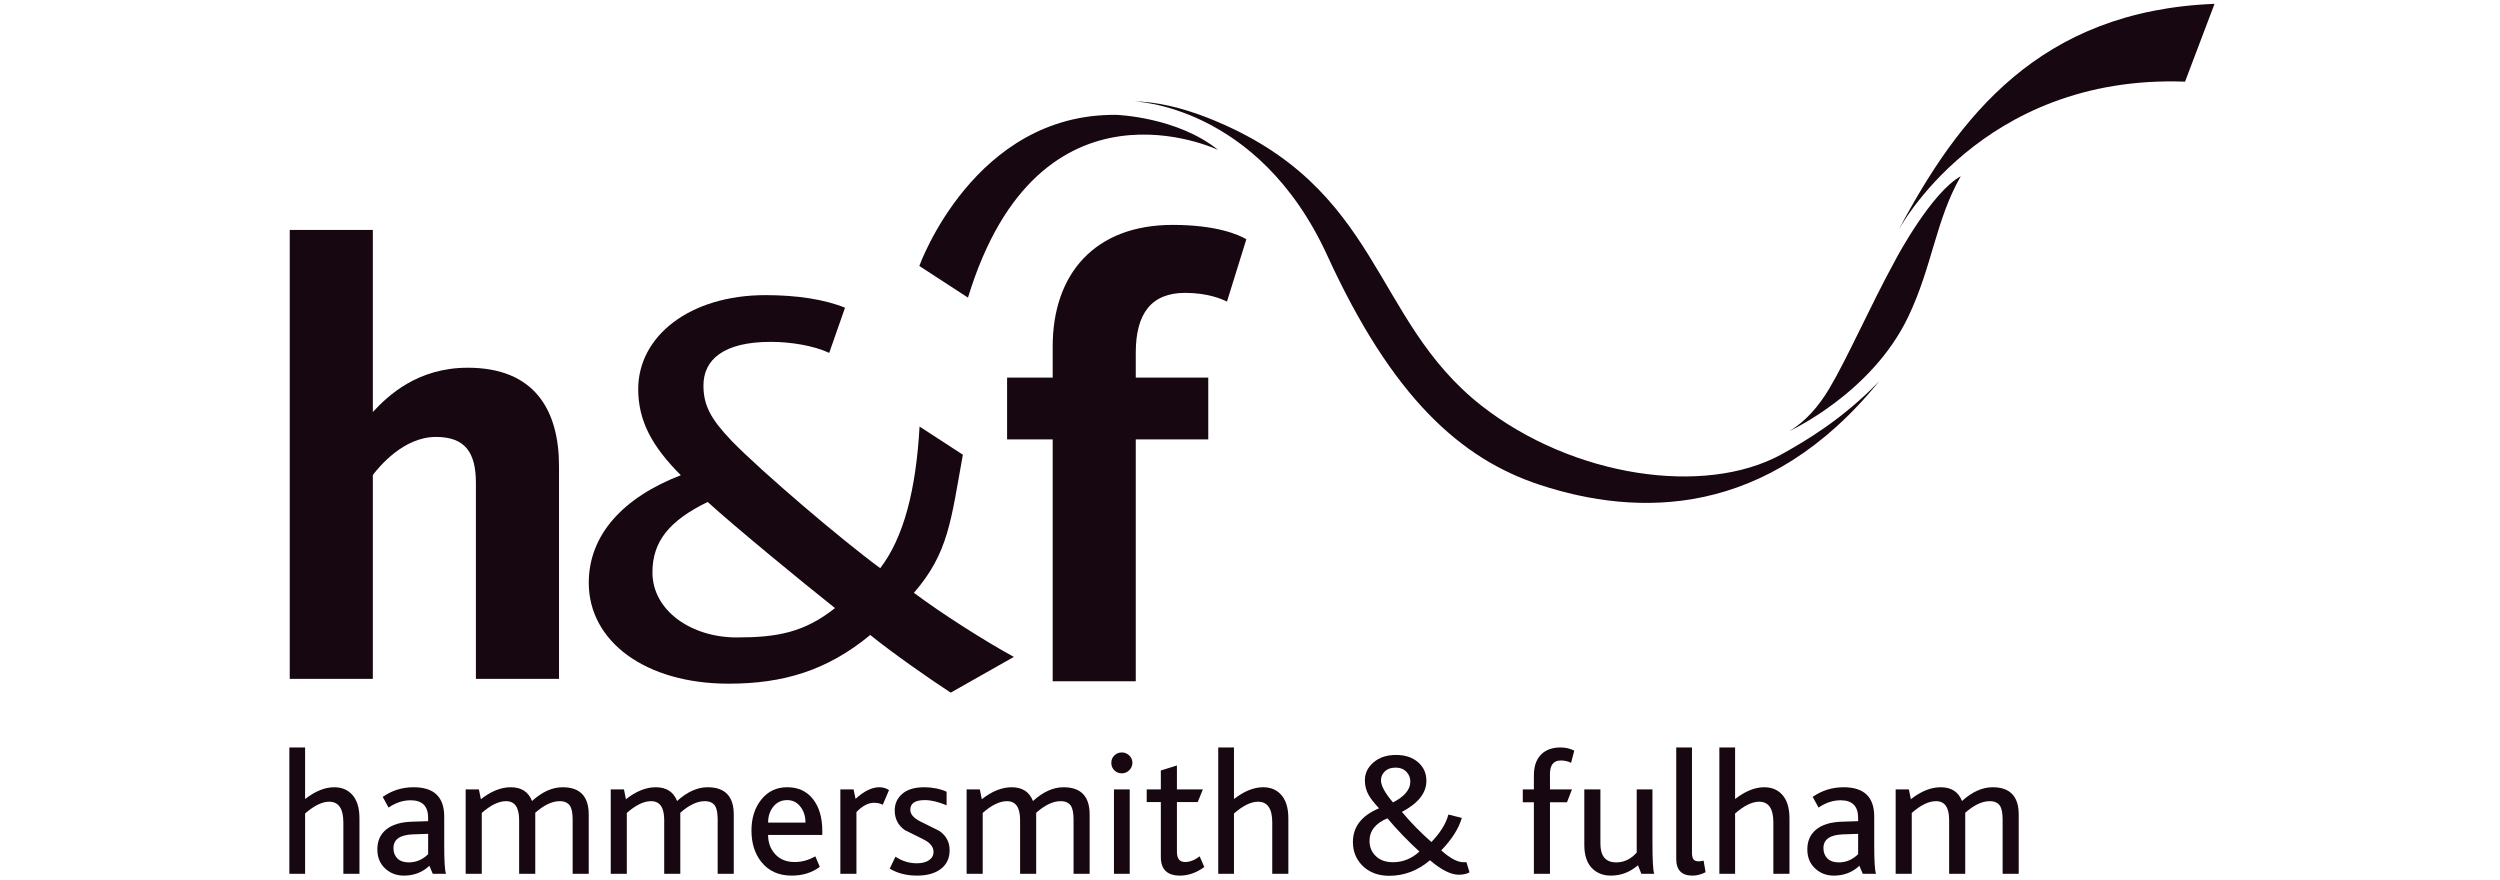
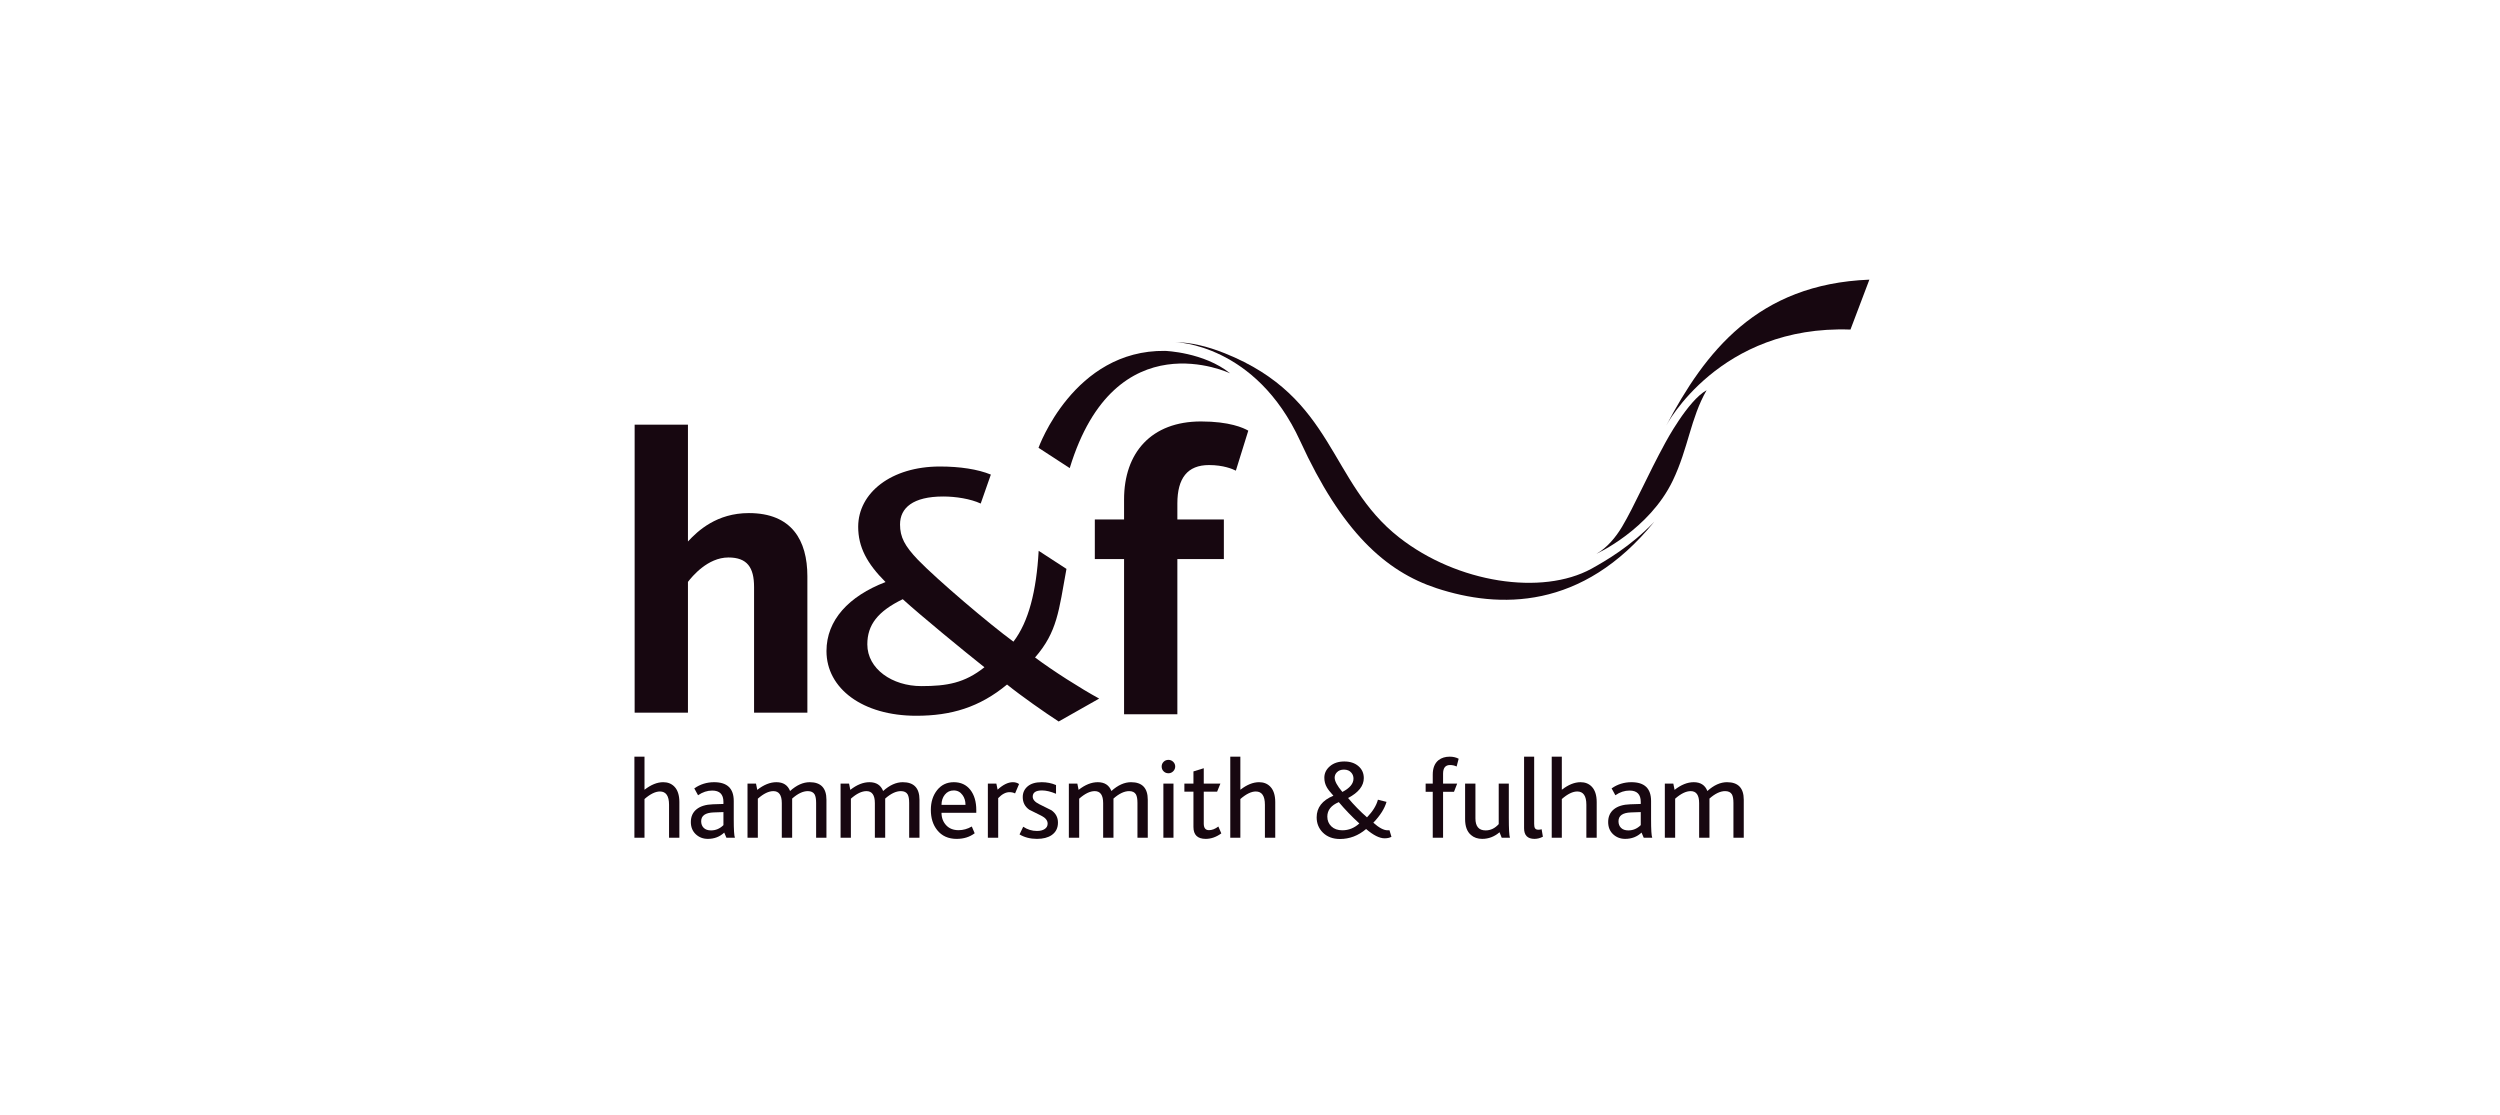
- <svg xmlns="http://www.w3.org/2000/svg" width="216" height="76" viewBox="0 0 216 76" fill="none">
-   <path d="M40.417 31.772C36.098 31.772 33.561 34.143 32.213 35.597V19.866H25.033V58.656H32.213V41.038C32.754 40.336 34.856 37.751 37.664 37.751C40.201 37.751 41.118 39.101 41.118 41.738V58.656H48.299V40.285C48.299 35.434 46.192 31.772 40.417 31.772Z" fill="#170710" />
-   <path d="M102.395 25.304C104.339 25.304 105.579 25.839 106.01 26.057L107.684 20.672C107.036 20.291 105.145 19.431 101.317 19.431C94.622 19.431 90.952 23.631 90.952 29.936V32.627H87.013V37.962H90.952V58.864H98.13V37.962H104.394V32.627H98.13V30.474C98.13 27.081 99.481 25.304 102.395 25.304Z" fill="#170710" />
-   <path d="M60.778 33.302C60.778 35.025 61.415 36.203 63.189 38.065C65.827 40.785 72.825 46.73 76.053 49.091C78.098 46.413 79.144 42.3 79.45 36.854L83.192 39.288C82.164 44.941 81.961 47.774 78.961 51.219C81.324 52.989 85.1 55.396 87.598 56.756L82.141 59.844C80.324 58.661 77.102 56.411 75.189 54.862C71.463 57.946 67.643 59.07 62.961 59.07C55.732 59.07 50.869 55.396 50.869 50.358C50.869 46.185 53.871 42.967 58.825 41.059C56.324 38.565 55.141 36.344 55.141 33.621C55.141 29.037 59.596 25.499 66.142 25.499C68.827 25.499 71.235 25.862 73.01 26.587L71.644 30.488C70.28 29.852 68.282 29.537 66.598 29.537C62.506 29.537 60.778 31.081 60.778 33.302ZM72.144 52.538C69.233 50.228 63.597 45.597 61.142 43.37C57.779 45.006 56.371 46.822 56.371 49.452C56.371 52.766 59.735 55.075 63.644 55.075C67.097 55.075 69.463 54.669 72.144 52.538Z" fill="#170710" />
-   <path d="M79.429 22.979C79.429 22.979 84.146 9.763 96.477 9.926C96.477 9.926 101.71 10.102 105.246 12.955C105.246 12.955 89.773 5.553 83.634 25.715L79.429 22.979Z" fill="#170710" />
-   <path d="M162.366 32.932C152.665 44.894 141.432 44.644 133.06 41.896C126.144 39.628 120.263 34.26 114.68 22.081C108.668 8.958 97.862 8.75 97.862 8.75C99.894 8.781 102.091 9.276 104.512 10.245C119.416 16.203 118.455 27.567 127.991 35.043C135.848 41.205 147.243 42.914 153.907 39.265C155.796 38.211 159.153 36.29 162.366 32.932Z" fill="#170710" />
-   <path d="M169.411 15.226C166.88 16.613 163.859 22.283 163.859 22.283C161.463 26.661 159.687 30.824 158.029 33.608C157.142 35.095 155.965 36.461 154.574 37.255C154.574 37.255 161.693 34.02 164.869 27.374C166.959 23 167.248 18.995 169.411 15.226Z" fill="#170710" />
-   <path d="M191.335 0.332C176.187 0.926 169.189 10.145 163.987 19.958C163.987 19.958 171.089 6.412 188.788 7.055L191.335 0.332Z" fill="#170710" />
-   <path d="M31.057 75.498H29.666V71.056C29.666 69.864 29.255 69.268 28.437 69.268C27.831 69.268 27.139 69.606 26.36 70.285V75.498H25V64.579H26.36V69.036C27.235 68.357 28.075 68.018 28.877 68.018C29.486 68.018 29.979 68.208 30.362 68.59C30.825 69.052 31.057 69.756 31.057 70.702V75.498Z" fill="#170710" />
-   <path d="M36.991 73.801V72.044L35.675 72.089C34.553 72.13 33.994 72.527 33.994 73.277C33.994 73.648 34.108 73.946 34.337 74.172C34.567 74.398 34.895 74.511 35.324 74.511C35.955 74.511 36.511 74.275 36.991 73.801V73.801ZM38.537 75.498H37.392L37.098 74.803C36.5 75.37 35.764 75.653 34.889 75.653C34.25 75.653 33.709 75.443 33.267 75.028C32.823 74.612 32.602 74.064 32.602 73.385C32.602 72.655 32.858 72.082 33.371 71.666C33.885 71.249 34.619 71.026 35.574 70.995L36.991 70.949V70.671C36.991 69.653 36.488 69.144 35.482 69.144C34.814 69.144 34.179 69.355 33.573 69.776L33.066 68.851C33.859 68.296 34.749 68.018 35.737 68.018C37.5 68.018 38.381 68.861 38.381 70.548V73C38.381 74.398 38.431 75.23 38.537 75.498" fill="#170710" />
-   <path d="M50.866 75.498H49.476V70.811C49.476 70.296 49.409 69.916 49.276 69.669C49.103 69.37 48.795 69.221 48.357 69.221C47.704 69.221 47.001 69.556 46.247 70.223V70.594V75.498H44.853V70.84C44.853 69.76 44.477 69.221 43.722 69.221C43.09 69.221 42.392 69.56 41.625 70.239V75.498H40.234V68.204H41.377L41.548 69.052C42.423 68.363 43.285 68.018 44.128 68.018C45.046 68.018 45.658 68.414 45.967 69.206C46.842 68.414 47.723 68.018 48.61 68.018C50.114 68.018 50.866 68.805 50.866 70.378V75.498Z" fill="#170710" />
-   <path d="M63.397 75.498H62.007V70.811C62.007 70.296 61.94 69.916 61.807 69.669C61.634 69.37 61.329 69.221 60.889 69.221C60.235 69.221 59.531 69.556 58.778 70.223V70.594V75.498H57.387V70.84C57.387 69.76 57.008 69.221 56.255 69.221C55.622 69.221 54.922 69.56 54.157 70.239V75.498H52.768V68.204H53.91L54.079 69.052C54.956 68.363 55.815 68.018 56.66 68.018C57.578 68.018 58.189 68.414 58.5 69.206C59.375 68.414 60.256 68.018 61.141 68.018C62.646 68.018 63.397 68.805 63.397 70.378V75.498Z" fill="#170710" />
-   <path d="M69.593 71.072C69.593 70.547 69.46 70.105 69.192 69.746C68.897 69.334 68.501 69.129 68.01 69.129C67.516 69.129 67.12 69.317 66.817 69.692C66.514 70.068 66.363 70.527 66.363 71.072H69.593ZM71.046 72.136H66.363C66.363 72.801 66.568 73.356 66.981 73.806C67.393 74.257 67.956 74.48 68.665 74.48C69.273 74.48 69.867 74.316 70.444 73.987L70.83 74.896C70.16 75.4 69.351 75.653 68.403 75.653C67.281 75.653 66.404 75.258 65.776 74.465C65.21 73.755 64.927 72.85 64.927 71.751C64.927 70.682 65.21 69.793 65.776 69.082C66.343 68.373 67.09 68.017 68.018 68.017C68.965 68.017 69.705 68.36 70.243 69.044C70.777 69.728 71.046 70.641 71.046 71.781V72.136Z" fill="#170710" />
-   <path d="M76.81 68.265L76.271 69.53C76.055 69.417 75.803 69.36 75.518 69.36C75.016 69.36 74.508 69.627 73.997 70.162V75.498H72.606V68.203H73.749L73.919 69.022C74.651 68.353 75.334 68.018 75.974 68.018C76.293 68.018 76.573 68.1 76.81 68.265Z" fill="#170710" />
-   <path d="M82.048 73.462C82.048 74.193 81.764 74.753 81.198 75.143C80.704 75.483 80.044 75.652 79.221 75.652C78.324 75.652 77.541 75.452 76.873 75.051L77.368 74.017C77.937 74.397 78.552 74.588 79.214 74.588C79.649 74.588 79.997 74.501 80.261 74.326C80.524 74.152 80.657 73.91 80.657 73.601C80.657 73.171 80.367 72.809 79.788 72.523C79.251 72.254 78.712 71.987 78.175 71.72C77.595 71.309 77.305 70.743 77.305 70.023C77.305 69.438 77.522 68.957 77.962 68.581C78.4 68.206 79.029 68.018 79.854 68.018C80.555 68.018 81.198 68.147 81.786 68.404V69.577C81.074 69.278 80.446 69.129 79.901 69.129C79.065 69.129 78.65 69.407 78.65 69.961C78.65 70.352 78.944 70.692 79.528 70.98C80.591 71.504 81.136 71.776 81.169 71.797C81.754 72.208 82.048 72.763 82.048 73.462Z" fill="#170710" />
-   <path d="M94.145 75.498H92.755V70.811C92.755 70.296 92.688 69.916 92.555 69.669C92.382 69.37 92.077 69.221 91.638 69.221C90.984 69.221 90.28 69.556 89.526 70.223V70.594V75.498H88.136V70.84C88.136 69.76 87.757 69.221 87.003 69.221C86.371 69.221 85.671 69.56 84.906 70.239V75.498H83.516V68.204H84.658L84.828 69.052C85.704 68.363 86.563 68.018 87.409 68.018C88.326 68.018 88.939 68.414 89.248 69.206C90.123 68.414 91.004 68.018 91.89 68.018C93.395 68.018 94.145 68.805 94.145 70.378V75.498Z" fill="#170710" />
-   <path d="M97.608 75.498H96.247V68.204H97.608V75.498ZM96.928 65.011C97.175 65.011 97.389 65.099 97.569 65.273C97.749 65.448 97.839 65.658 97.839 65.906C97.839 66.152 97.749 66.365 97.569 66.546C97.389 66.725 97.175 66.816 96.928 66.816C96.671 66.816 96.453 66.728 96.278 66.554C96.103 66.378 96.017 66.163 96.017 65.906C96.017 65.658 96.103 65.448 96.278 65.273C96.453 65.099 96.671 65.011 96.928 65.011Z" fill="#170710" />
-   <path d="M104.051 74.912C103.371 75.406 102.67 75.652 101.95 75.652C100.847 75.652 100.296 75.117 100.296 74.049V69.298H99.075V68.203H100.296V66.569L101.686 66.136V68.203H103.928L103.483 69.298H101.686V73.598C101.686 74.186 101.921 74.479 102.392 74.479C102.8 74.479 103.221 74.316 103.652 73.987L104.051 74.912Z" fill="#170710" />
-   <path d="M111.314 75.498H109.922V71.056C109.922 69.864 109.513 69.268 108.693 69.268C108.087 69.268 107.394 69.606 106.615 70.285V75.498H105.256V64.579H106.615V69.036C107.49 68.357 108.331 68.018 109.134 68.018C109.743 68.018 110.237 68.208 110.618 68.59C111.081 69.052 111.314 69.756 111.314 70.702V75.498Z" fill="#170710" />
-   <path d="M121.851 67.54C121.851 67.233 121.758 66.969 121.575 66.754C121.341 66.466 121.005 66.323 120.569 66.323C120.16 66.323 119.841 66.447 119.608 66.692C119.412 66.898 119.316 67.139 119.316 67.416C119.316 67.879 119.662 68.517 120.354 69.329C121.352 68.815 121.851 68.218 121.851 67.54ZM122.639 73.575C121.629 72.652 120.707 71.695 119.873 70.702C118.843 71.132 118.327 71.782 118.327 72.652C118.327 73.185 118.511 73.626 118.877 73.975C119.241 74.322 119.733 74.496 120.351 74.496C121.207 74.496 121.969 74.189 122.639 73.575V73.575ZM126.966 75.371C126.728 75.507 126.419 75.576 126.038 75.576C125.358 75.576 124.528 75.159 123.551 74.327C122.499 75.221 121.326 75.668 120.027 75.668C119.07 75.668 118.298 75.374 117.71 74.788C117.162 74.233 116.891 73.555 116.891 72.752C116.891 71.437 117.642 70.466 119.146 69.838C118.714 69.366 118.42 68.989 118.265 68.713C118.038 68.322 117.925 67.89 117.925 67.416C117.925 66.81 118.175 66.293 118.675 65.868C119.174 65.441 119.82 65.227 120.615 65.227C121.397 65.227 122.03 65.436 122.514 65.851C122.999 66.268 123.24 66.806 123.24 67.463C123.24 68.512 122.534 69.406 121.124 70.147C121.907 71.082 122.757 71.95 123.673 72.752C124.446 71.95 124.935 71.16 125.142 70.377L126.301 70.667C126.043 71.572 125.45 72.508 124.525 73.474C125.285 74.155 125.925 74.496 126.441 74.496H126.701L126.966 75.371Z" fill="#170710" />
-   <path d="M136.017 64.857L135.742 65.905C135.467 65.772 135.169 65.705 134.853 65.705C134.229 65.705 133.918 66.097 133.918 66.877V68.203H135.818L135.388 69.314H133.918V75.498H132.527V69.314H131.569V68.203H132.527V67.001C132.527 66.117 132.788 65.464 133.313 65.042C133.716 64.733 134.215 64.58 134.813 64.58C135.256 64.58 135.658 64.671 136.017 64.857Z" fill="#170710" />
-   <path d="M142.924 75.498H141.813L141.521 74.758C140.83 75.354 140.051 75.652 139.186 75.652C138.579 75.652 138.074 75.478 137.671 75.127C137.146 74.676 136.884 73.966 136.884 73V68.204H138.275V72.891C138.275 73.971 138.729 74.511 139.643 74.511C140.319 74.511 140.908 74.228 141.412 73.663V68.204H142.772V72.784C142.772 74.305 142.821 75.21 142.924 75.498Z" fill="#170710" />
-   <path d="M147.362 75.359C146.99 75.554 146.614 75.653 146.233 75.653C145.296 75.653 144.827 75.174 144.827 74.218V64.58H146.186V73.617C146.186 73.883 146.217 74.074 146.28 74.186C146.353 74.342 146.511 74.419 146.758 74.419C146.904 74.419 147.046 74.398 147.191 74.357L147.362 75.359Z" fill="#170710" />
-   <path d="M154.61 75.498H153.218V71.056C153.218 69.864 152.809 69.268 151.987 69.268C151.383 69.268 150.69 69.606 149.912 70.285V75.498H148.552V64.579H149.912V69.036C150.786 68.357 151.625 68.018 152.43 68.018C153.038 68.018 153.533 68.208 153.914 68.59C154.377 69.052 154.61 69.756 154.61 70.702V75.498Z" fill="#170710" />
-   <path d="M160.543 73.801V72.044L159.227 72.089C158.104 72.13 157.545 72.527 157.545 73.277C157.545 73.648 157.66 73.946 157.889 74.172C158.118 74.398 158.446 74.511 158.875 74.511C159.507 74.511 160.062 74.275 160.543 73.801V73.801ZM162.088 75.498H160.944L160.649 74.803C160.052 75.37 159.316 75.653 158.441 75.653C157.802 75.653 157.262 75.443 156.819 75.028C156.374 74.612 156.153 74.064 156.153 73.385C156.153 72.655 156.41 72.082 156.923 71.666C157.436 71.249 158.17 71.026 159.126 70.995L160.543 70.949V70.671C160.543 69.653 160.04 69.144 159.035 69.144C158.366 69.144 157.729 69.355 157.125 69.776L156.617 68.851C157.409 68.296 158.302 68.018 159.289 68.018C161.053 68.018 161.933 68.861 161.933 70.548V73C161.933 74.398 161.983 75.23 162.088 75.498" fill="#170710" />
-   <path d="M174.417 75.498H173.026V70.811C173.026 70.296 172.96 69.916 172.827 69.669C172.654 69.37 172.346 69.221 171.908 69.221C171.255 69.221 170.551 69.556 169.796 70.223V70.594V75.498H168.405V70.84C168.405 69.76 168.028 69.221 167.272 69.221C166.641 69.221 165.942 69.56 165.176 70.239V75.498H163.785V68.204H164.928L165.099 69.052C165.974 68.363 166.835 68.018 167.678 68.018C168.595 68.018 169.209 68.414 169.516 69.206C170.393 68.414 171.273 68.018 172.161 68.018C173.664 68.018 174.417 68.805 174.417 70.378V75.498Z" fill="#170710" />
+ <svg xmlns="http://www.w3.org/2000/svg" width="222" height="99" viewBox="0 0 222 99" fill="none">
+   <path d="M66.499 45.562C63.652 45.562 61.979 47.125 61.09 48.084V37.712H56.356V63.286H61.09V51.671C61.447 51.208 62.833 49.504 64.684 49.504C66.356 49.504 66.961 50.394 66.961 52.132V63.286H71.695V51.175C71.695 47.977 70.306 45.562 66.499 45.562Z" fill="#170710" />
+   <path d="M107.361 41.297C108.643 41.297 109.461 41.651 109.744 41.794L110.848 38.243C110.421 37.993 109.174 37.425 106.65 37.425C102.237 37.425 99.817 40.195 99.817 44.352V46.126H97.22V49.643H99.817V63.424H104.55V49.643H108.679V46.126H104.55V44.706C104.55 42.469 105.44 41.297 107.361 41.297Z" fill="#170710" />
+   <path d="M79.923 46.571C79.923 47.706 80.344 48.484 81.513 49.711C83.252 51.505 87.866 55.424 89.994 56.98C91.343 55.215 92.032 52.503 92.234 48.912L94.702 50.518C94.023 54.244 93.89 56.112 91.912 58.384C93.469 59.55 95.959 61.137 97.606 62.034L94.009 64.07C92.81 63.29 90.686 61.806 89.425 60.786C86.968 62.819 84.45 63.56 81.363 63.56C76.597 63.56 73.391 61.137 73.391 57.816C73.391 55.065 75.37 52.943 78.636 51.685C76.987 50.04 76.207 48.576 76.207 46.781C76.207 43.759 79.145 41.426 83.46 41.426C85.23 41.426 86.818 41.665 87.988 42.143L87.087 44.715C86.188 44.296 84.871 44.089 83.761 44.089C81.063 44.089 79.923 45.106 79.923 46.571ZM87.417 59.253C85.498 57.73 81.782 54.677 80.164 53.209C77.946 54.287 77.018 55.485 77.018 57.219C77.018 59.403 79.236 60.926 81.813 60.926C84.09 60.926 85.65 60.658 87.417 59.253Z" fill="#170710" />
+   <path d="M92.22 39.764C92.22 39.764 95.33 31.052 103.46 31.159C103.46 31.159 106.91 31.275 109.241 33.156C109.241 33.156 99.04 28.276 94.992 41.569L92.22 39.764Z" fill="#170710" />
+   <path d="M146.901 46.327C140.505 54.213 133.099 54.048 127.579 52.237C123.019 50.741 119.142 47.202 115.461 39.172C111.498 30.52 104.373 30.383 104.373 30.383C105.713 30.404 107.161 30.73 108.757 31.369C118.583 35.297 117.95 42.789 124.237 47.719C129.417 51.781 136.93 52.908 141.324 50.502C142.569 49.807 144.782 48.541 146.901 46.327Z" fill="#170710" />
+   <path d="M151.546 34.653C149.877 35.567 147.885 39.306 147.885 39.306C146.306 42.192 145.134 44.937 144.041 46.772C143.456 47.753 142.681 48.654 141.764 49.177C141.764 49.177 146.457 47.044 148.551 42.662C149.929 39.779 150.12 37.138 151.546 34.653Z" fill="#170710" />
+   <path d="M166 24.833C156.013 25.225 151.399 31.303 147.97 37.773C147.97 37.773 152.652 28.842 164.321 29.266L166 24.833Z" fill="#170710" />
+   <path d="M60.328 74.39H59.411V71.462C59.411 70.676 59.14 70.283 58.601 70.283C58.202 70.283 57.745 70.506 57.232 70.954V74.39H56.335V67.192H57.232V70.13C57.808 69.682 58.362 69.459 58.891 69.459C59.292 69.459 59.617 69.585 59.87 69.836C60.175 70.14 60.328 70.605 60.328 71.228V74.39Z" fill="#170710" />
+   <path d="M64.241 73.272V72.113L63.373 72.143C62.633 72.17 62.264 72.431 62.264 72.926C62.264 73.171 62.34 73.368 62.491 73.516C62.642 73.665 62.859 73.74 63.141 73.74C63.558 73.74 63.924 73.584 64.241 73.272ZM65.26 74.391H64.505L64.311 73.933C63.917 74.306 63.432 74.492 62.855 74.492C62.434 74.492 62.077 74.354 61.785 74.081C61.493 73.806 61.347 73.445 61.347 72.997C61.347 72.516 61.516 72.138 61.854 71.864C62.193 71.589 62.677 71.442 63.307 71.421L64.241 71.391V71.208C64.241 70.537 63.909 70.202 63.246 70.202C62.805 70.202 62.386 70.34 61.987 70.618L61.653 70.008C62.176 69.643 62.763 69.459 63.414 69.459C64.576 69.459 65.157 70.015 65.157 71.127V72.744C65.157 73.665 65.19 74.214 65.26 74.391Z" fill="#170710" />
+   <path d="M73.388 74.39H72.472V71.3C72.472 70.961 72.428 70.71 72.34 70.547C72.226 70.35 72.023 70.252 71.734 70.252C71.304 70.252 70.84 70.473 70.343 70.913V71.157V74.39H69.424V71.319C69.424 70.608 69.176 70.252 68.678 70.252C68.262 70.252 67.801 70.476 67.296 70.923V74.39H66.379V69.581H67.132L67.245 70.14C67.822 69.686 68.39 69.459 68.946 69.459C69.551 69.459 69.955 69.72 70.158 70.242C70.735 69.72 71.316 69.459 71.901 69.459C72.892 69.459 73.388 69.978 73.388 71.015V74.39Z" fill="#170710" />
+   <path d="M81.65 74.39H80.734V71.3C80.734 70.961 80.69 70.71 80.602 70.547C80.489 70.35 80.287 70.252 79.997 70.252C79.566 70.252 79.102 70.473 78.605 70.913V71.157V74.39H77.688V71.319C77.688 70.608 77.439 70.252 76.942 70.252C76.525 70.252 76.063 70.476 75.559 70.923V74.39H74.643V69.581H75.396L75.507 70.14C76.086 69.686 76.652 69.459 77.209 69.459C77.814 69.459 78.217 69.72 78.422 70.242C78.999 69.72 79.58 69.459 80.163 69.459C81.155 69.459 81.65 69.978 81.65 71.015V74.39Z" fill="#170710" />
+   <path d="M85.736 71.473C85.736 71.126 85.648 70.835 85.471 70.598C85.277 70.327 85.016 70.191 84.692 70.191C84.367 70.191 84.105 70.315 83.905 70.563C83.706 70.81 83.606 71.113 83.606 71.473H85.736ZM86.694 72.174H83.606C83.606 72.612 83.742 72.979 84.013 73.275C84.285 73.572 84.656 73.72 85.124 73.72C85.525 73.72 85.916 73.612 86.296 73.394L86.551 73.994C86.109 74.326 85.576 74.493 84.951 74.493C84.211 74.493 83.633 74.232 83.219 73.71C82.846 73.242 82.659 72.645 82.659 71.92C82.659 71.215 82.846 70.629 83.219 70.16C83.593 69.693 84.085 69.459 84.697 69.459C85.321 69.459 85.81 69.685 86.164 70.136C86.517 70.587 86.694 71.188 86.694 71.94V72.174Z" fill="#170710" />
+   <path d="M90.493 69.622L90.138 70.456C89.995 70.381 89.829 70.344 89.641 70.344C89.31 70.344 88.975 70.52 88.639 70.873V74.391H87.722V69.581H88.475L88.587 70.121C89.07 69.68 89.52 69.459 89.942 69.459C90.152 69.459 90.337 69.513 90.493 69.622Z" fill="#170710" />
+   <path d="M93.947 73.048C93.947 73.53 93.76 73.899 93.387 74.157C93.061 74.38 92.626 74.492 92.083 74.492C91.492 74.492 90.975 74.36 90.535 74.096L90.861 73.414C91.237 73.665 91.642 73.79 92.079 73.79C92.365 73.79 92.595 73.734 92.769 73.618C92.942 73.503 93.03 73.343 93.03 73.14C93.03 72.856 92.839 72.618 92.457 72.429C92.103 72.251 91.747 72.076 91.394 71.9C91.011 71.629 90.82 71.255 90.82 70.781C90.82 70.395 90.963 70.078 91.253 69.83C91.542 69.583 91.957 69.459 92.501 69.459C92.963 69.459 93.387 69.544 93.775 69.713V70.487C93.305 70.29 92.891 70.191 92.531 70.191C91.981 70.191 91.706 70.375 91.706 70.74C91.706 70.998 91.9 71.222 92.286 71.412C92.987 71.757 93.346 71.937 93.367 71.951C93.753 72.222 93.947 72.588 93.947 73.048Z" fill="#170710" />
+   <path d="M101.922 74.39H101.006V71.3C101.006 70.961 100.962 70.71 100.874 70.547C100.76 70.35 100.558 70.252 100.269 70.252C99.838 70.252 99.374 70.473 98.876 70.913V71.157V74.39H97.96V71.319C97.96 70.608 97.711 70.252 97.213 70.252C96.797 70.252 96.335 70.476 95.831 70.923V74.39H94.914V69.581H95.667L95.779 70.14C96.357 69.686 96.924 69.459 97.481 69.459C98.085 69.459 98.49 69.72 98.693 70.242C99.27 69.72 99.852 69.459 100.436 69.459C101.427 69.459 101.922 69.978 101.922 71.015V74.39Z" fill="#170710" />
+   <path d="M104.205 74.39H103.308V69.581H104.205V74.39ZM103.757 67.476C103.92 67.476 104.061 67.534 104.18 67.649C104.298 67.765 104.358 67.903 104.358 68.066C104.358 68.229 104.298 68.369 104.18 68.489C104.061 68.607 103.92 68.666 103.757 68.666C103.587 68.666 103.444 68.608 103.329 68.493C103.213 68.378 103.156 68.236 103.156 68.066C103.156 67.903 103.213 67.765 103.329 67.649C103.444 67.534 103.587 67.476 103.757 67.476Z" fill="#170710" />
+   <path d="M108.453 74.004C108.005 74.33 107.543 74.492 107.068 74.492C106.341 74.492 105.978 74.14 105.978 73.435V70.303H105.173V69.581H105.978V68.503L106.894 68.218V69.581H108.372L108.079 70.303H106.894V73.138C106.894 73.526 107.049 73.719 107.36 73.719C107.629 73.719 107.906 73.611 108.19 73.394L108.453 74.004Z" fill="#170710" />
+   <path d="M113.242 74.39H112.324V71.462C112.324 70.676 112.055 70.283 111.514 70.283C111.115 70.283 110.658 70.506 110.144 70.954V74.39H109.248V67.192H110.144V70.13C110.721 69.682 111.275 69.459 111.805 69.459C112.206 69.459 112.532 69.585 112.783 69.836C113.088 70.14 113.242 70.605 113.242 71.228V74.39Z" fill="#170710" />
+   <path d="M120.189 69.144C120.189 68.941 120.128 68.768 120.008 68.626C119.853 68.436 119.631 68.341 119.344 68.341C119.074 68.341 118.864 68.423 118.711 68.585C118.581 68.721 118.518 68.879 118.518 69.062C118.518 69.368 118.746 69.788 119.203 70.324C119.86 69.984 120.189 69.591 120.189 69.144ZM120.709 73.123C120.043 72.514 119.435 71.883 118.885 71.229C118.206 71.512 117.866 71.941 117.866 72.514C117.866 72.866 117.987 73.156 118.228 73.386C118.469 73.615 118.793 73.73 119.2 73.73C119.765 73.73 120.267 73.527 120.709 73.123ZM123.561 74.307C123.405 74.396 123.201 74.442 122.95 74.442C122.501 74.442 121.954 74.167 121.31 73.618C120.616 74.208 119.843 74.503 118.987 74.503C118.356 74.503 117.847 74.309 117.459 73.923C117.098 73.557 116.919 73.109 116.919 72.581C116.919 71.713 117.414 71.073 118.406 70.659C118.121 70.347 117.927 70.099 117.825 69.917C117.675 69.66 117.601 69.374 117.601 69.062C117.601 68.663 117.766 68.322 118.096 68.041C118.425 67.76 118.85 67.619 119.374 67.619C119.89 67.619 120.307 67.757 120.626 68.031C120.946 68.305 121.105 68.66 121.105 69.093C121.105 69.785 120.64 70.374 119.71 70.863C120.226 71.479 120.786 72.052 121.39 72.581C121.9 72.052 122.223 71.53 122.359 71.014L123.123 71.206C122.953 71.802 122.562 72.419 121.952 73.056C122.454 73.505 122.875 73.73 123.215 73.73H123.387L123.561 74.307Z" fill="#170710" />
+   <path d="M129.529 67.375L129.348 68.066C129.166 67.978 128.97 67.934 128.761 67.934C128.35 67.934 128.145 68.192 128.145 68.707V69.581H129.398L129.114 70.314H128.145V74.391H127.228V70.314H126.597V69.581H127.228V68.788C127.228 68.206 127.4 67.775 127.746 67.497C128.012 67.293 128.341 67.192 128.735 67.192C129.027 67.192 129.292 67.252 129.529 67.375Z" fill="#170710" />
+   <path d="M134.083 74.391H133.351L133.158 73.903C132.703 74.296 132.189 74.492 131.619 74.492C131.218 74.492 130.886 74.377 130.62 74.146C130.274 73.849 130.101 73.381 130.101 72.744V69.582H131.018V72.672C131.018 73.384 131.317 73.74 131.92 73.74C132.366 73.74 132.754 73.553 133.086 73.181V69.582H133.983V72.601C133.983 73.604 134.015 74.201 134.083 74.391Z" fill="#170710" />
+   <path d="M137.009 74.299C136.764 74.428 136.516 74.492 136.265 74.492C135.647 74.492 135.338 74.177 135.338 73.546V67.192H136.234V73.15C136.234 73.326 136.254 73.451 136.296 73.525C136.344 73.628 136.448 73.679 136.611 73.679C136.707 73.679 136.801 73.665 136.896 73.638L137.009 74.299Z" fill="#170710" />
+   <path d="M141.787 74.39H140.869V71.462C140.869 70.676 140.6 70.283 140.058 70.283C139.659 70.283 139.203 70.506 138.69 70.954V74.39H137.793V67.192H138.69V70.13C139.266 69.682 139.819 69.459 140.35 69.459C140.751 69.459 141.077 69.585 141.328 69.836C141.633 70.14 141.787 70.605 141.787 71.228V74.39Z" fill="#170710" />
+   <path d="M145.699 73.272V72.113L144.831 72.143C144.091 72.17 143.722 72.431 143.722 72.926C143.722 73.171 143.798 73.368 143.949 73.516C144.1 73.665 144.317 73.74 144.599 73.74C145.016 73.74 145.382 73.584 145.699 73.272ZM146.718 74.391H145.963L145.769 73.933C145.375 74.306 144.89 74.492 144.313 74.492C143.892 74.492 143.536 74.354 143.243 74.081C142.95 73.806 142.805 73.445 142.805 72.997C142.805 72.516 142.974 72.138 143.312 71.864C143.651 71.589 144.134 71.442 144.765 71.421L145.699 71.391V71.208C145.699 70.537 145.367 70.202 144.704 70.202C144.263 70.202 143.844 70.34 143.445 70.618L143.111 70.008C143.633 69.643 144.222 69.459 144.872 69.459C146.035 69.459 146.615 70.015 146.615 71.127V72.744C146.615 73.665 146.648 74.214 146.718 74.391Z" fill="#170710" />
+   <path d="M154.846 74.39H153.929V71.3C153.929 70.961 153.886 70.71 153.798 70.547C153.684 70.35 153.481 70.252 153.192 70.252C152.762 70.252 152.298 70.473 151.8 70.913V71.157V74.39H150.883V71.319C150.883 70.608 150.634 70.252 150.136 70.252C149.72 70.252 149.259 70.476 148.754 70.923V74.39H147.837V69.581H148.59L148.703 70.14C149.28 69.686 149.848 69.459 150.403 69.459C151.008 69.459 151.413 69.72 151.615 70.242C152.193 69.72 152.774 69.459 153.359 69.459C154.35 69.459 154.846 69.978 154.846 71.015V74.39Z" fill="#170710" />
</svg>
